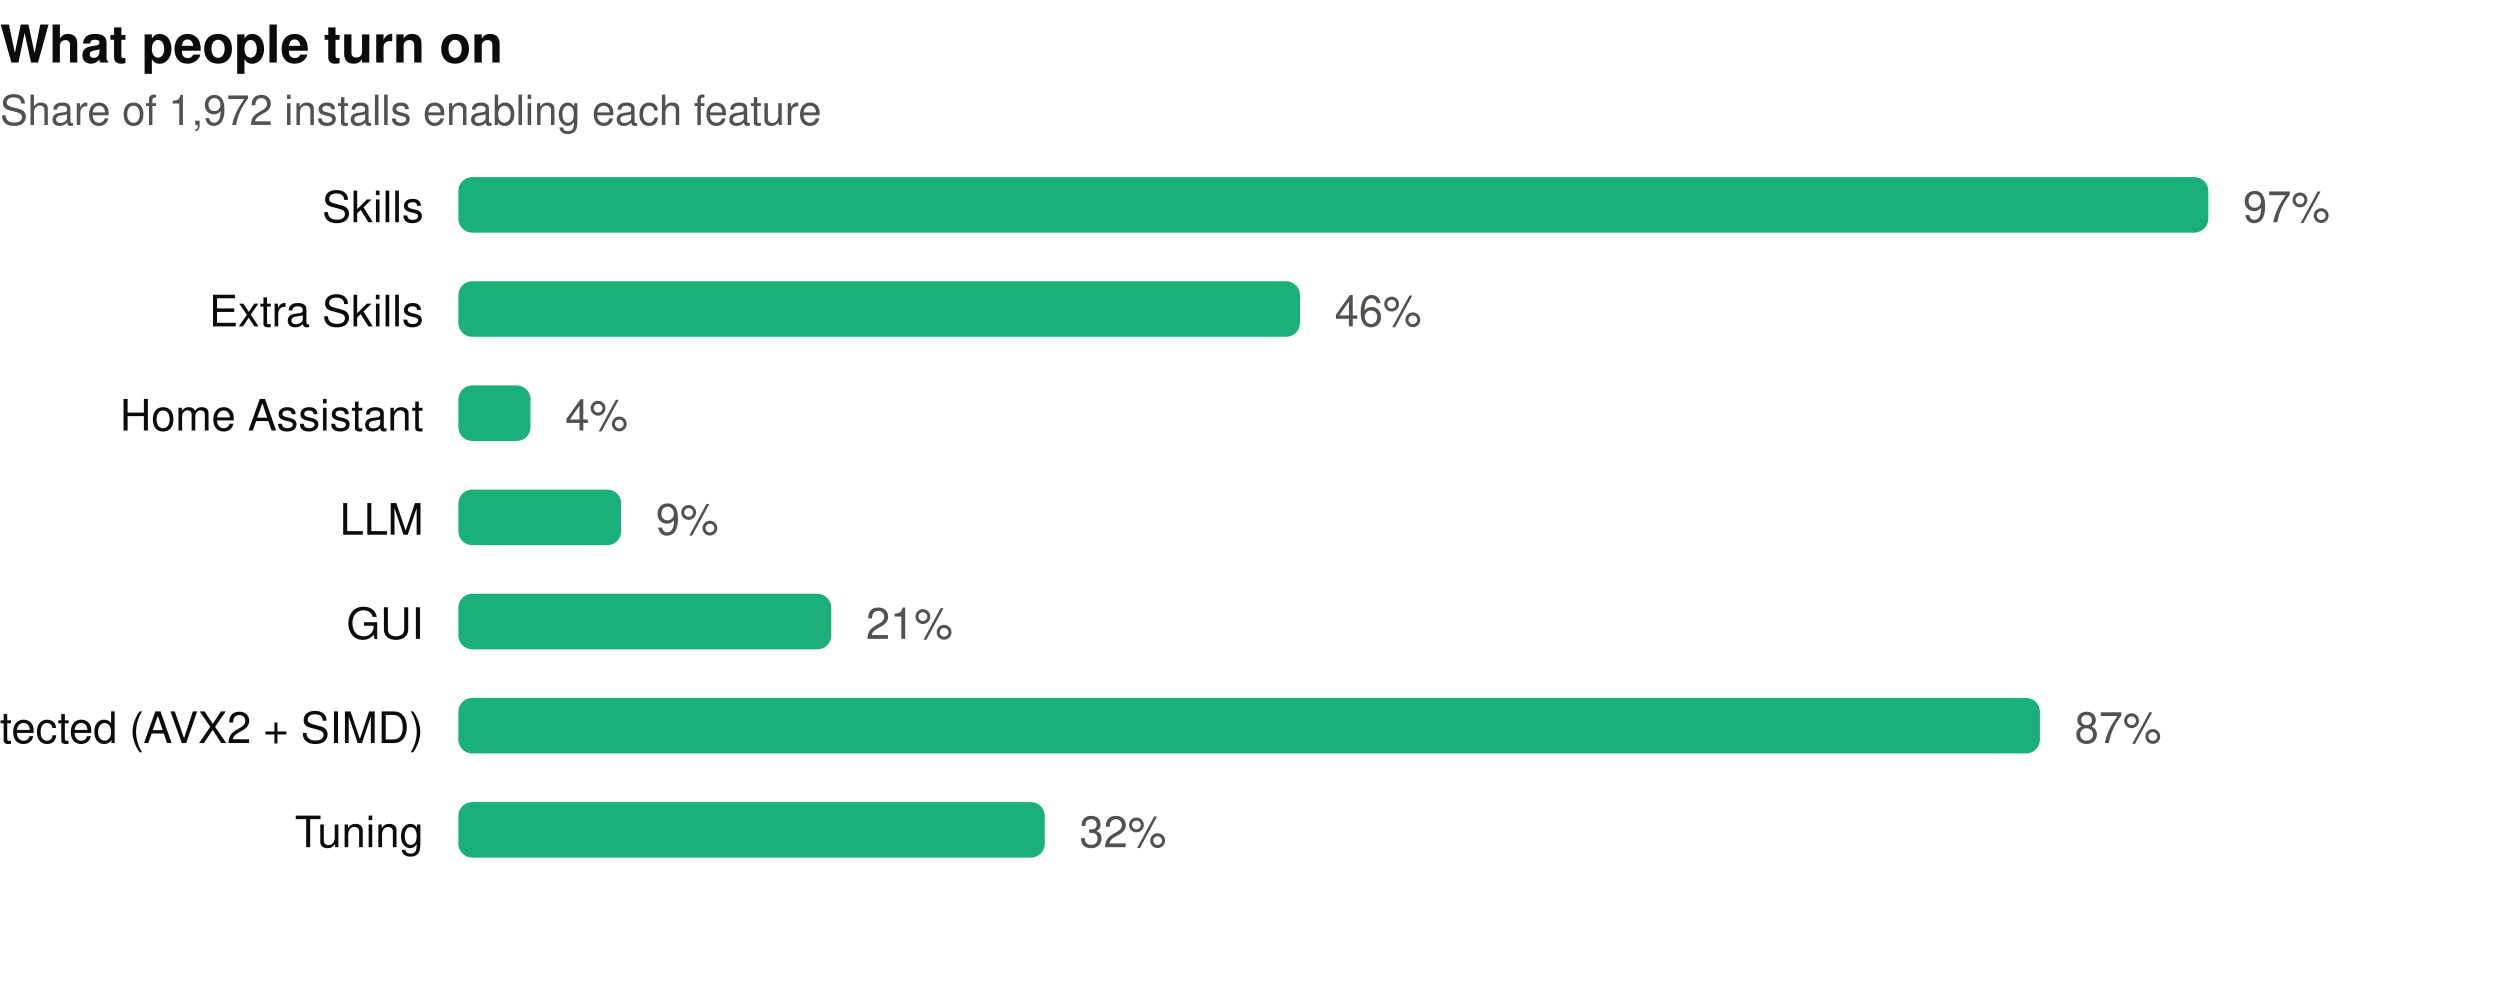
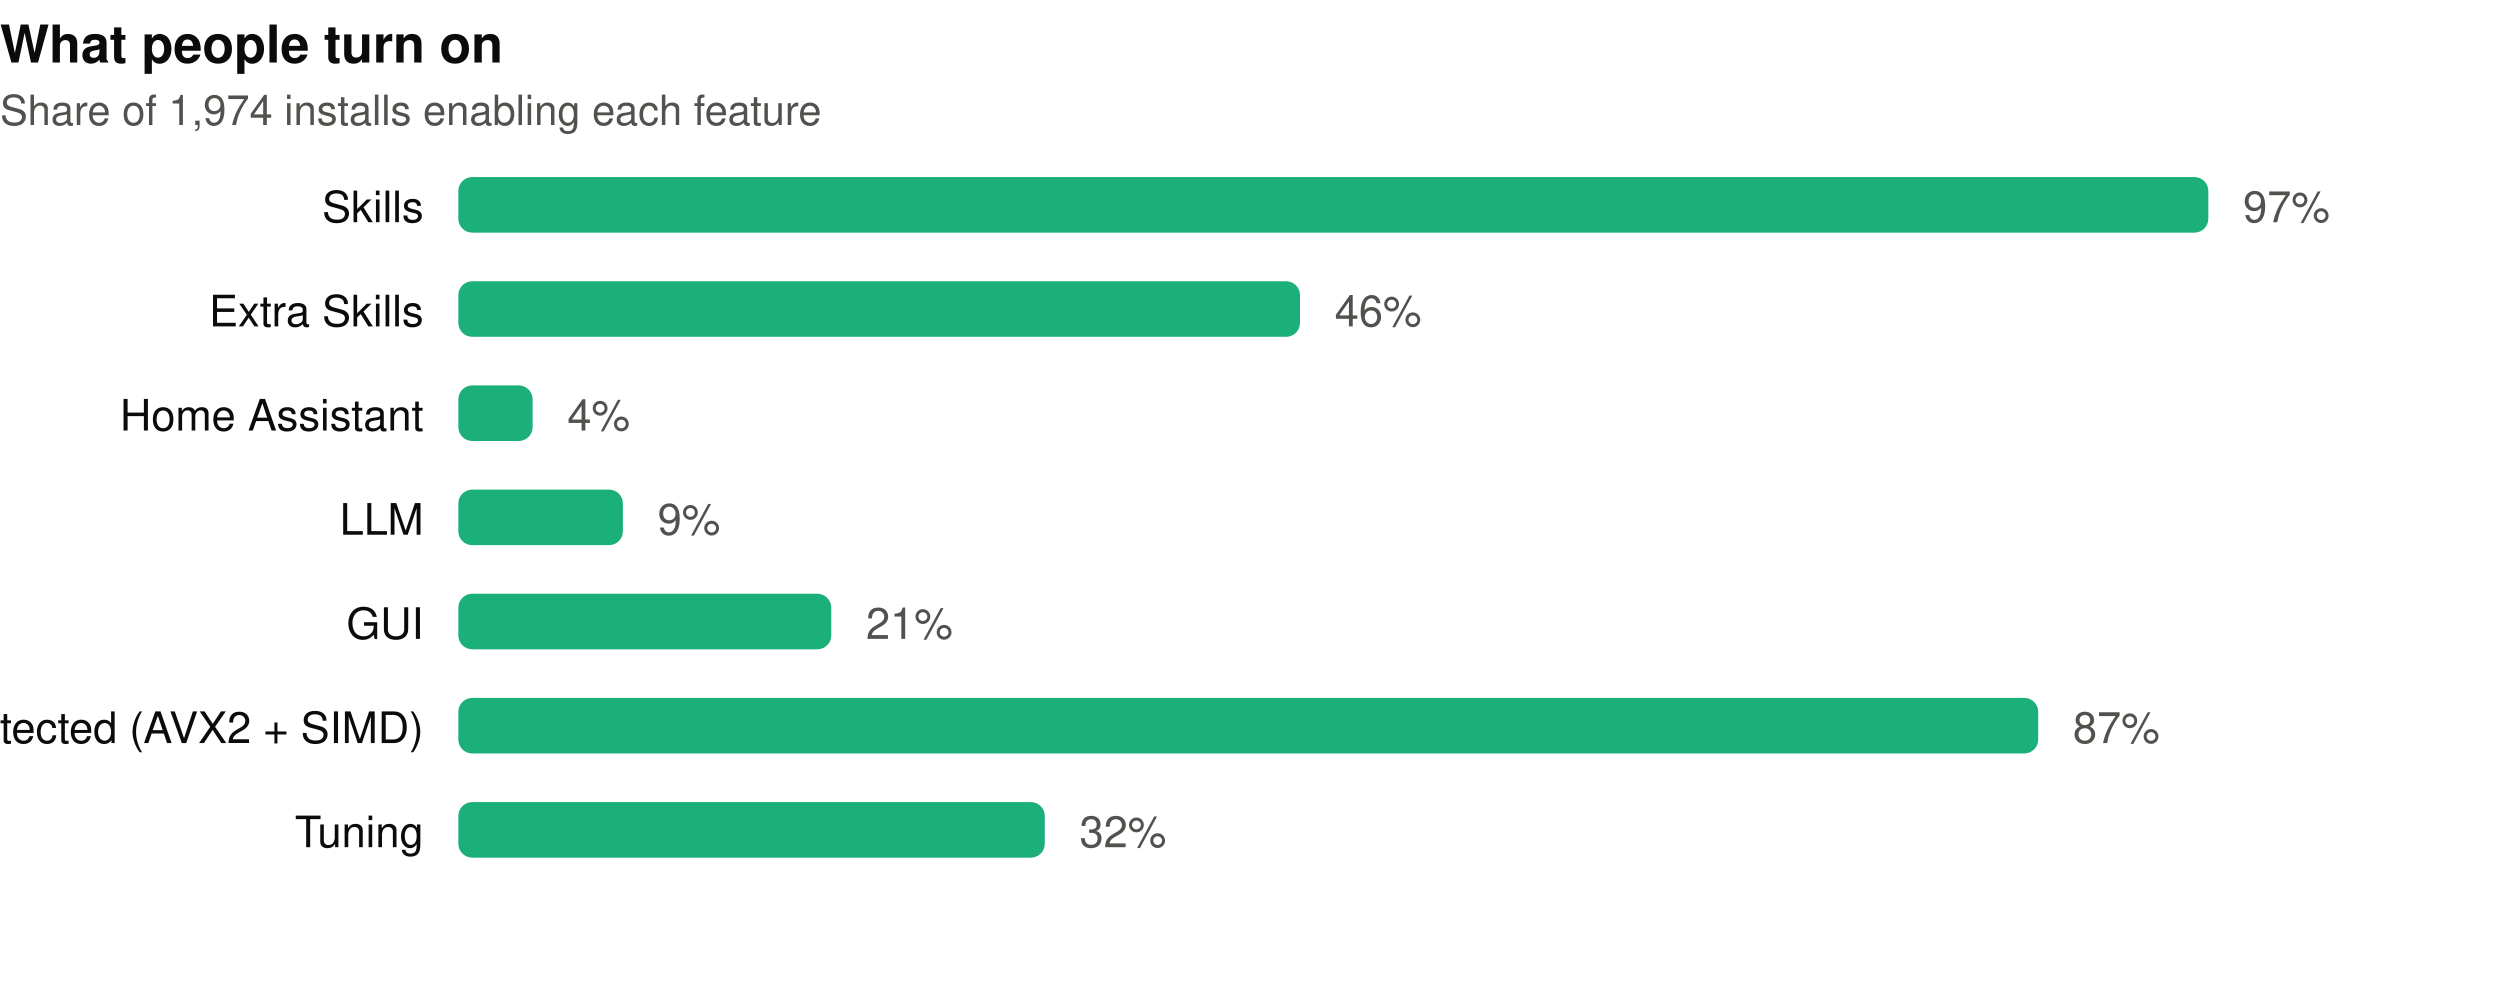
- <svg xmlns="http://www.w3.org/2000/svg" width="720" height="284" viewBox="0 0 720 284" role="img" aria-label="What people turn on. Share of 1,972 installs enabling each feature">
+ <svg xmlns="http://www.w3.org/2000/svg" width="720" height="284" viewBox="0 0 720 284" role="img" aria-label="What people turn on. Share of 1,974 installs enabling each feature">
  <text x="0" y="18" font-family="ui-sans-serif,-apple-system,BlinkMacSystemFont,'Segoe UI',Helvetica,Arial,sans-serif" font-size="15" font-weight="600" fill="#0b0b0b">What people turn on</text>
-   <text x="0" y="36" font-family="ui-sans-serif,-apple-system,BlinkMacSystemFont,'Segoe UI',Helvetica,Arial,sans-serif" font-size="12" fill="#52514e">Share of 1,972 installs enabling each feature</text>
+   <text x="0" y="36" font-family="ui-sans-serif,-apple-system,BlinkMacSystemFont,'Segoe UI',Helvetica,Arial,sans-serif" font-size="12" fill="#52514e">Share of 1,974 installs enabling each feature</text>
  <text x="122" y="64.0" text-anchor="end" font-family="ui-sans-serif,-apple-system,BlinkMacSystemFont,'Segoe UI',Helvetica,Arial,sans-serif" font-size="12.5" fill="#0b0b0b">Skills</text>
  <rect x="132" y="51.0" width="504.0" height="16" rx="4" fill="#1baf7a" />
  <text x="646.0" y="64.0" font-family="ui-sans-serif,-apple-system,BlinkMacSystemFont,'Segoe UI',Helvetica,Arial,sans-serif" font-size="12.5" fill="#52514e">97%</text>
  <text x="122" y="94.0" text-anchor="end" font-family="ui-sans-serif,-apple-system,BlinkMacSystemFont,'Segoe UI',Helvetica,Arial,sans-serif" font-size="12.5" fill="#0b0b0b">Extra Skills</text>
  <rect x="132" y="81.0" width="242.4" height="16" rx="4" fill="#1baf7a" />
  <text x="384.4" y="94.0" font-family="ui-sans-serif,-apple-system,BlinkMacSystemFont,'Segoe UI',Helvetica,Arial,sans-serif" font-size="12.5" fill="#52514e">46%</text>
  <text x="122" y="124.0" text-anchor="end" font-family="ui-sans-serif,-apple-system,BlinkMacSystemFont,'Segoe UI',Helvetica,Arial,sans-serif" font-size="12.5" fill="#0b0b0b">Home Assistant</text>
-   <rect x="132" y="111.0" width="20.8" height="16" rx="4" fill="#1baf7a" />
-   <text x="162.8" y="124.0" font-family="ui-sans-serif,-apple-system,BlinkMacSystemFont,'Segoe UI',Helvetica,Arial,sans-serif" font-size="12.5" fill="#52514e">4%</text>
+   <rect x="132" y="111.0" width="21.4" height="16" rx="4" fill="#1baf7a" />
+   <text x="163.4" y="124.0" font-family="ui-sans-serif,-apple-system,BlinkMacSystemFont,'Segoe UI',Helvetica,Arial,sans-serif" font-size="12.5" fill="#52514e">4%</text>
  <text x="122" y="154.0" text-anchor="end" font-family="ui-sans-serif,-apple-system,BlinkMacSystemFont,'Segoe UI',Helvetica,Arial,sans-serif" font-size="12.5" fill="#0b0b0b">LLM</text>
-   <rect x="132" y="141.0" width="46.9" height="16" rx="4" fill="#1baf7a" />
-   <text x="188.9" y="154.0" font-family="ui-sans-serif,-apple-system,BlinkMacSystemFont,'Segoe UI',Helvetica,Arial,sans-serif" font-size="12.5" fill="#52514e">9%</text>
+   <rect x="132" y="141.0" width="47.4" height="16" rx="4" fill="#1baf7a" />
+   <text x="189.4" y="154.0" font-family="ui-sans-serif,-apple-system,BlinkMacSystemFont,'Segoe UI',Helvetica,Arial,sans-serif" font-size="12.5" fill="#52514e">9%</text>
  <text x="122" y="184.0" text-anchor="end" font-family="ui-sans-serif,-apple-system,BlinkMacSystemFont,'Segoe UI',Helvetica,Arial,sans-serif" font-size="12.5" fill="#0b0b0b">GUI</text>
  <rect x="132" y="171.0" width="107.4" height="16" rx="4" fill="#1baf7a" />
  <text x="249.4" y="184.0" font-family="ui-sans-serif,-apple-system,BlinkMacSystemFont,'Segoe UI',Helvetica,Arial,sans-serif" font-size="12.5" fill="#52514e">21%</text>
  <text x="122" y="214.0" text-anchor="end" font-family="ui-sans-serif,-apple-system,BlinkMacSystemFont,'Segoe UI',Helvetica,Arial,sans-serif" font-size="12.5" fill="#0b0b0b">CPU capability detected (AVX2 + SIMD)</text>
-   <rect x="132" y="201.0" width="455.5" height="16" rx="4" fill="#1baf7a" />
-   <text x="597.5" y="214.0" font-family="ui-sans-serif,-apple-system,BlinkMacSystemFont,'Segoe UI',Helvetica,Arial,sans-serif" font-size="12.5" fill="#52514e">87%</text>
+   <rect x="132" y="201.0" width="455.0" height="16" rx="4" fill="#1baf7a" />
+   <text x="597.0" y="214.0" font-family="ui-sans-serif,-apple-system,BlinkMacSystemFont,'Segoe UI',Helvetica,Arial,sans-serif" font-size="12.5" fill="#52514e">87%</text>
  <text x="122" y="244.0" text-anchor="end" font-family="ui-sans-serif,-apple-system,BlinkMacSystemFont,'Segoe UI',Helvetica,Arial,sans-serif" font-size="12.5" fill="#0b0b0b">Tuning</text>
  <rect x="132" y="231.0" width="168.9" height="16" rx="4" fill="#1baf7a" />
  <text x="310.9" y="244.0" font-family="ui-sans-serif,-apple-system,BlinkMacSystemFont,'Segoe UI',Helvetica,Arial,sans-serif" font-size="12.5" fill="#52514e">32%</text>
</svg>
